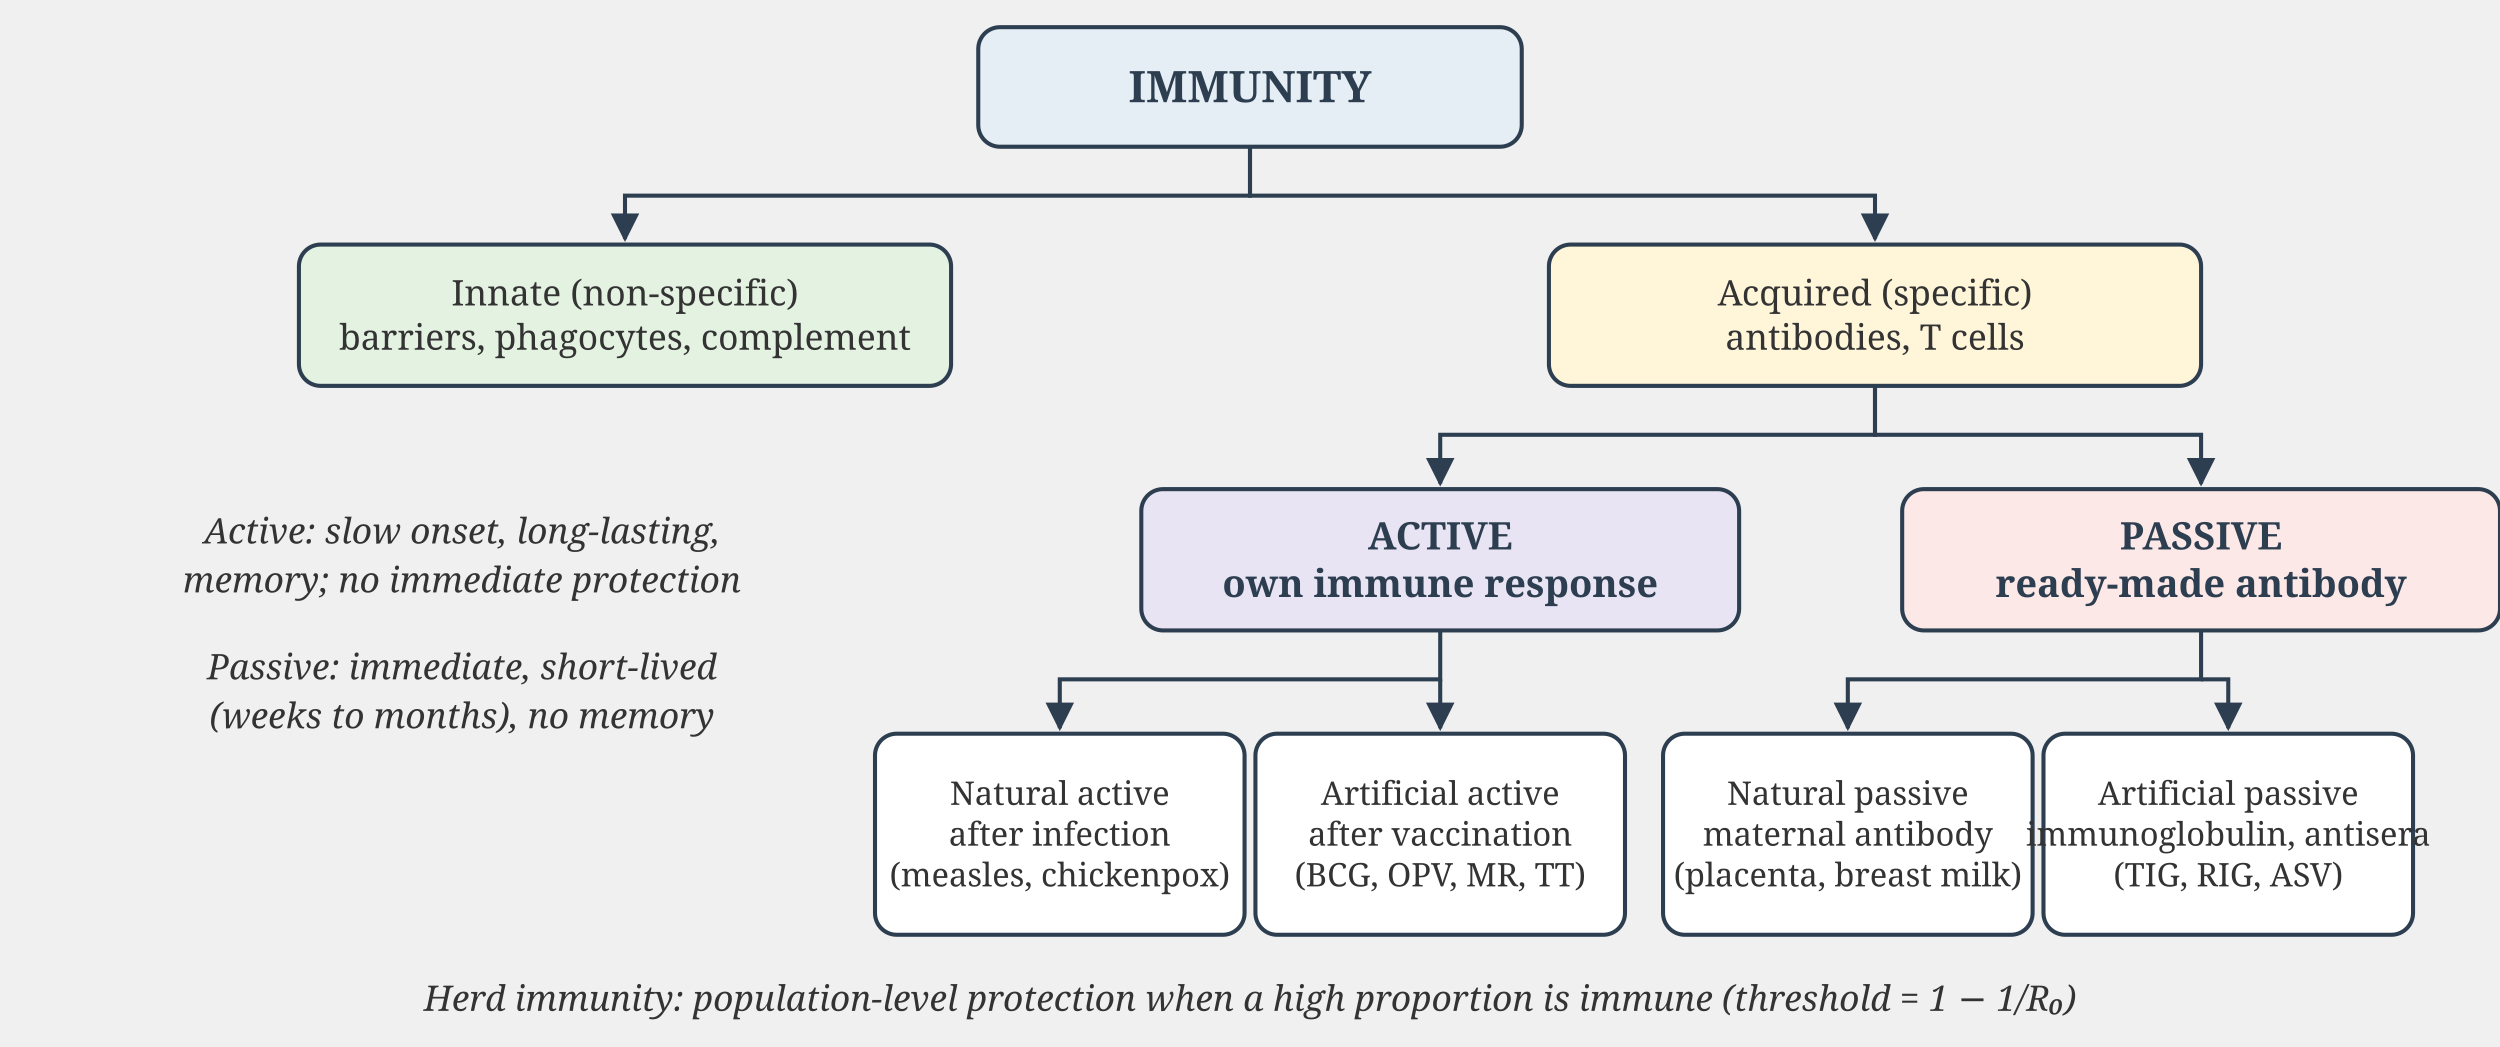
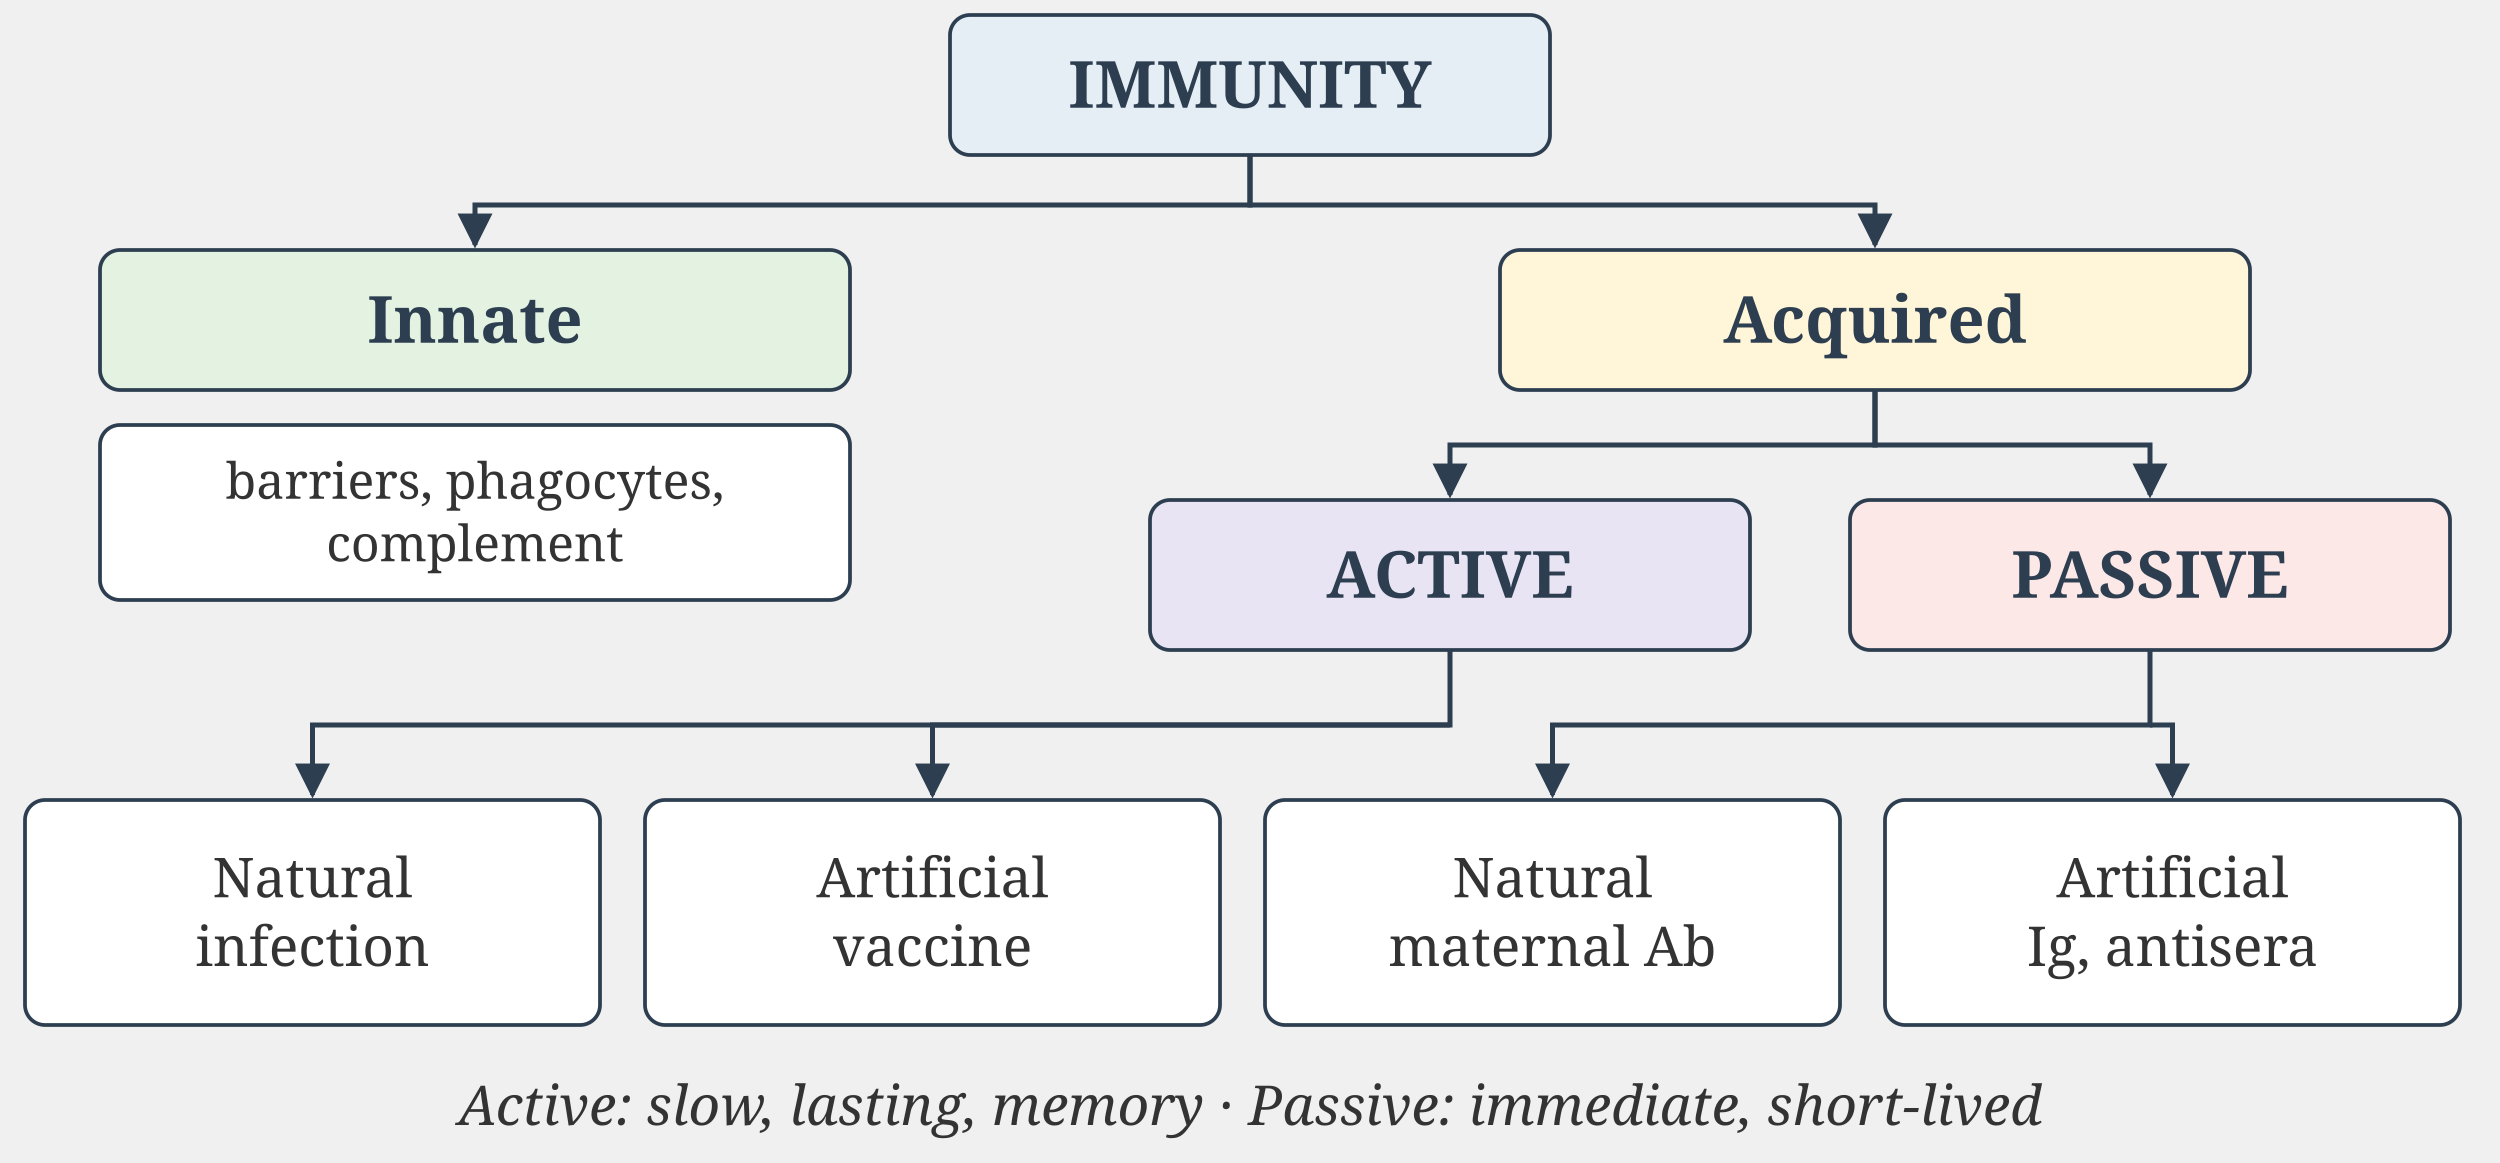
- <svg xmlns="http://www.w3.org/2000/svg" width="920" height="385" viewBox="0 0 920 385" role="img" aria-labelledby="title desc">
+ <svg xmlns="http://www.w3.org/2000/svg" width="1000" height="465" viewBox="0 0 1000 465" role="img" aria-labelledby="title desc">
  <defs>
    <marker id="arr" viewBox="0 0 10 10" refX="9" refY="5" markerWidth="7" markerHeight="7" orient="auto-start-reverse">
      <path d="M0,0 L10,5 L0,10 z" fill="#2c3e50" />
    </marker>
  </defs>
-   <rect x="360" y="10" width="200" height="44" rx="8" fill="#E6EEF5" stroke="#2c3e50" stroke-width="1.5" />
-   <text x="460.0" y="37.6" text-anchor="middle" font-family="Georgia, serif" font-size="16" font-weight="bold" fill="#2c3e50">IMMUNITY</text>
-   <rect x="110" y="90" width="240" height="52" rx="8" fill="#E3F2E1" stroke="#2c3e50" stroke-width="1.5" />
-   <text x="230.0" y="112.4" text-anchor="middle" font-family="Georgia, serif" font-size="13" fill="#333">Innate (non-specific)</text>
-   <text x="230.0" y="128.7" text-anchor="middle" font-family="Georgia, serif" font-size="13" fill="#333">barriers, phagocytes, complement</text>
-   <rect x="570" y="90" width="240" height="52" rx="8" fill="#FFF6DA" stroke="#2c3e50" stroke-width="1.5" />
-   <text x="690.0" y="112.4" text-anchor="middle" font-family="Georgia, serif" font-size="13" fill="#333">Acquired (specific)</text>
-   <text x="690.0" y="128.7" text-anchor="middle" font-family="Georgia, serif" font-size="13" fill="#333">antibodies, T cells</text>
-   <path d="M460,54 L460,72 L230,72 L230,88" fill="none" stroke="#2c3e50" stroke-width="1.5" marker-end="url(#arr)" />
-   <path d="M460,54 L460,72 L690,72 L690,88" fill="none" stroke="#2c3e50" stroke-width="1.5" marker-end="url(#arr)" />
-   <rect x="420" y="180" width="220" height="52" rx="8" fill="#E8E4F3" stroke="#2c3e50" stroke-width="1.5" />
-   <text x="530.0" y="202.2" text-anchor="middle" font-family="Georgia, serif" font-size="14" font-weight="bold" fill="#2c3e50">ACTIVE</text>
-   <text x="530.0" y="219.7" text-anchor="middle" font-family="Georgia, serif" font-size="14" font-weight="bold" fill="#2c3e50">own immune response</text>
-   <rect x="700" y="180" width="220" height="52" rx="8" fill="#FDE8E8" stroke="#2c3e50" stroke-width="1.5" />
-   <text x="810.0" y="202.2" text-anchor="middle" font-family="Georgia, serif" font-size="14" font-weight="bold" fill="#2c3e50">PASSIVE</text>
-   <text x="810.0" y="219.7" text-anchor="middle" font-family="Georgia, serif" font-size="14" font-weight="bold" fill="#2c3e50">ready-made antibody</text>
-   <path d="M690,142 L690,160 L530,160 L530,178" fill="none" stroke="#2c3e50" stroke-width="1.5" marker-end="url(#arr)" />
-   <path d="M690,142 L690,160 L810,160 L810,178" fill="none" stroke="#2c3e50" stroke-width="1.5" marker-end="url(#arr)" />
-   <rect x="322" y="270" width="136" height="74" rx="8" fill="#ffffff" stroke="#2c3e50" stroke-width="1.5" />
-   <text x="390.0" y="296.2" text-anchor="middle" font-family="Georgia, serif" font-size="12" fill="#333">Natural active</text>
-   <text x="390.0" y="311.2" text-anchor="middle" font-family="Georgia, serif" font-size="12" fill="#333">after infection</text>
-   <text x="390.0" y="326.2" text-anchor="middle" font-family="Georgia, serif" font-size="12" fill="#333">(measles, chickenpox)</text>
-   <rect x="462" y="270" width="136" height="74" rx="8" fill="#ffffff" stroke="#2c3e50" stroke-width="1.5" />
-   <text x="530.0" y="296.2" text-anchor="middle" font-family="Georgia, serif" font-size="12" fill="#333">Artificial active</text>
-   <text x="530.0" y="311.2" text-anchor="middle" font-family="Georgia, serif" font-size="12" fill="#333">after vaccination</text>
-   <text x="530.0" y="326.2" text-anchor="middle" font-family="Georgia, serif" font-size="12" fill="#333">(BCG, OPV, MR, TT)</text>
-   <rect x="612" y="270" width="136" height="74" rx="8" fill="#ffffff" stroke="#2c3e50" stroke-width="1.5" />
-   <text x="680.0" y="296.2" text-anchor="middle" font-family="Georgia, serif" font-size="12" fill="#333">Natural passive</text>
-   <text x="680.0" y="311.2" text-anchor="middle" font-family="Georgia, serif" font-size="12" fill="#333">maternal antibody</text>
-   <text x="680.0" y="326.2" text-anchor="middle" font-family="Georgia, serif" font-size="12" fill="#333">(placenta, breast milk)</text>
-   <rect x="752" y="270" width="136" height="74" rx="8" fill="#ffffff" stroke="#2c3e50" stroke-width="1.5" />
-   <text x="820.0" y="296.2" text-anchor="middle" font-family="Georgia, serif" font-size="12" fill="#333">Artificial passive</text>
-   <text x="820.0" y="311.2" text-anchor="middle" font-family="Georgia, serif" font-size="12" fill="#333">immunoglobulin, antisera</text>
-   <text x="820.0" y="326.2" text-anchor="middle" font-family="Georgia, serif" font-size="12" fill="#333">(TIG, RIG, ASV)</text>
-   <path d="M530,232 L530,250 L390,250 L390,268" fill="none" stroke="#2c3e50" stroke-width="1.5" marker-end="url(#arr)" />
-   <line x1="530" y1="250" x2="530" y2="268" stroke="#2c3e50" stroke-width="1.5" marker-end="url(#arr)" />
-   <path d="M810,232 L810,250 L680,250 L680,268" fill="none" stroke="#2c3e50" stroke-width="1.5" marker-end="url(#arr)" />
-   <path d="M810,250 L820,250 L820,268" fill="none" stroke="#2c3e50" stroke-width="1.5" marker-end="url(#arr)" />
-   <text x="170" y="200" text-anchor="middle" font-family="Georgia, serif" font-size="13" font-style="italic" fill="#333">Active: slow onset, long-lasting,</text>
-   <text x="170" y="218" text-anchor="middle" font-family="Georgia, serif" font-size="13" font-style="italic" fill="#333">memory; no immediate protection</text>
-   <text x="170" y="250" text-anchor="middle" font-family="Georgia, serif" font-size="13" font-style="italic" fill="#333">Passive: immediate, short-lived</text>
-   <text x="170" y="268" text-anchor="middle" font-family="Georgia, serif" font-size="13" font-style="italic" fill="#333">(weeks to months), no memory</text>
-   <text x="460" y="372" text-anchor="middle" font-family="Georgia, serif" font-size="13" font-style="italic" fill="#333">Herd immunity: population-level protection when a high proportion is immune (threshold = 1 − 1/R₀)</text>
+   <rect x="380" y="6" width="240" height="56" rx="8" fill="#E6EEF5" stroke="#2c3e50" stroke-width="1.5" />
+   <text x="500.0" y="43.1" text-anchor="middle" font-family="Georgia, serif" font-size="26" font-weight="bold" fill="#2c3e50">IMMUNITY</text>
+   <rect x="40" y="100" width="300" height="56" rx="8" fill="#E3F2E1" stroke="#2c3e50" stroke-width="1.5" />
+   <text x="190.0" y="137.1" text-anchor="middle" font-family="Georgia, serif" font-size="26" font-weight="bold" fill="#2c3e50">Innate</text>
+   <rect x="600" y="100" width="300" height="56" rx="8" fill="#FFF6DA" stroke="#2c3e50" stroke-width="1.5" />
+   <text x="750.0" y="137.1" text-anchor="middle" font-family="Georgia, serif" font-size="26" font-weight="bold" fill="#2c3e50">Acquired</text>
+   <path d="M500,62 L500,82 L190,82 L190,98" fill="none" stroke="#2c3e50" stroke-width="2" marker-end="url(#arr)" />
+   <path d="M500,62 L500,82 L750,82 L750,98" fill="none" stroke="#2c3e50" stroke-width="2" marker-end="url(#arr)" />
+   <rect x="40" y="170" width="300" height="70" rx="8" fill="#ffffff" stroke="#2c3e50" stroke-width="1.5" />
+   <text x="190.0" y="199.5" text-anchor="middle" font-family="Georgia, serif" font-size="20" fill="#333">barriers, phagocytes,</text>
+   <text x="190.0" y="224.5" text-anchor="middle" font-family="Georgia, serif" font-size="20" fill="#333">complement</text>
+   <rect x="460" y="200" width="240" height="60" rx="8" fill="#E8E4F3" stroke="#2c3e50" stroke-width="1.5" />
+   <text x="580.0" y="239.1" text-anchor="middle" font-family="Georgia, serif" font-size="26" font-weight="bold" fill="#2c3e50">ACTIVE</text>
+   <rect x="740" y="200" width="240" height="60" rx="8" fill="#FDE8E8" stroke="#2c3e50" stroke-width="1.5" />
+   <text x="860.0" y="239.1" text-anchor="middle" font-family="Georgia, serif" font-size="26" font-weight="bold" fill="#2c3e50">PASSIVE</text>
+   <path d="M750,156 L750,178 L580,178 L580,198" fill="none" stroke="#2c3e50" stroke-width="2" marker-end="url(#arr)" />
+   <path d="M750,156 L750,178 L860,178 L860,198" fill="none" stroke="#2c3e50" stroke-width="2" marker-end="url(#arr)" />
+   <rect x="10" y="320" width="230" height="90" rx="8" fill="#ffffff" stroke="#2c3e50" stroke-width="1.5" />
+   <text x="125.0" y="358.9" text-anchor="middle" font-family="Georgia, serif" font-size="22" fill="#333">Natural</text>
+   <text x="125.0" y="386.4" text-anchor="middle" font-family="Georgia, serif" font-size="22" fill="#333">infection</text>
+   <rect x="258" y="320" width="230" height="90" rx="8" fill="#ffffff" stroke="#2c3e50" stroke-width="1.5" />
+   <text x="373.0" y="358.9" text-anchor="middle" font-family="Georgia, serif" font-size="22" fill="#333">Artificial</text>
+   <text x="373.0" y="386.4" text-anchor="middle" font-family="Georgia, serif" font-size="22" fill="#333">vaccine</text>
+   <rect x="506" y="320" width="230" height="90" rx="8" fill="#ffffff" stroke="#2c3e50" stroke-width="1.5" />
+   <text x="621.0" y="358.9" text-anchor="middle" font-family="Georgia, serif" font-size="22" fill="#333">Natural</text>
+   <text x="621.0" y="386.4" text-anchor="middle" font-family="Georgia, serif" font-size="22" fill="#333">maternal Ab</text>
+   <rect x="754" y="320" width="230" height="90" rx="8" fill="#ffffff" stroke="#2c3e50" stroke-width="1.5" />
+   <text x="869.0" y="358.9" text-anchor="middle" font-family="Georgia, serif" font-size="22" fill="#333">Artificial</text>
+   <text x="869.0" y="386.4" text-anchor="middle" font-family="Georgia, serif" font-size="22" fill="#333">Ig, antisera</text>
+   <path d="M580,260 L580,290 L125,290 L125,318" fill="none" stroke="#2c3e50" stroke-width="2" marker-end="url(#arr)" />
+   <path d="M580,290 L373,290 L373,318" fill="none" stroke="#2c3e50" stroke-width="2" marker-end="url(#arr)" />
+   <path d="M860,260 L860,290 L621,290 L621,318" fill="none" stroke="#2c3e50" stroke-width="2" marker-end="url(#arr)" />
+   <path d="M860,290 L869,290 L869,318" fill="none" stroke="#2c3e50" stroke-width="2" marker-end="url(#arr)" />
+   <text x="500" y="450" text-anchor="middle" font-family="Georgia, serif" font-size="22" font-style="italic" fill="#333">Active: slow, lasting, memory · Passive: immediate, short-lived</text>
</svg>
